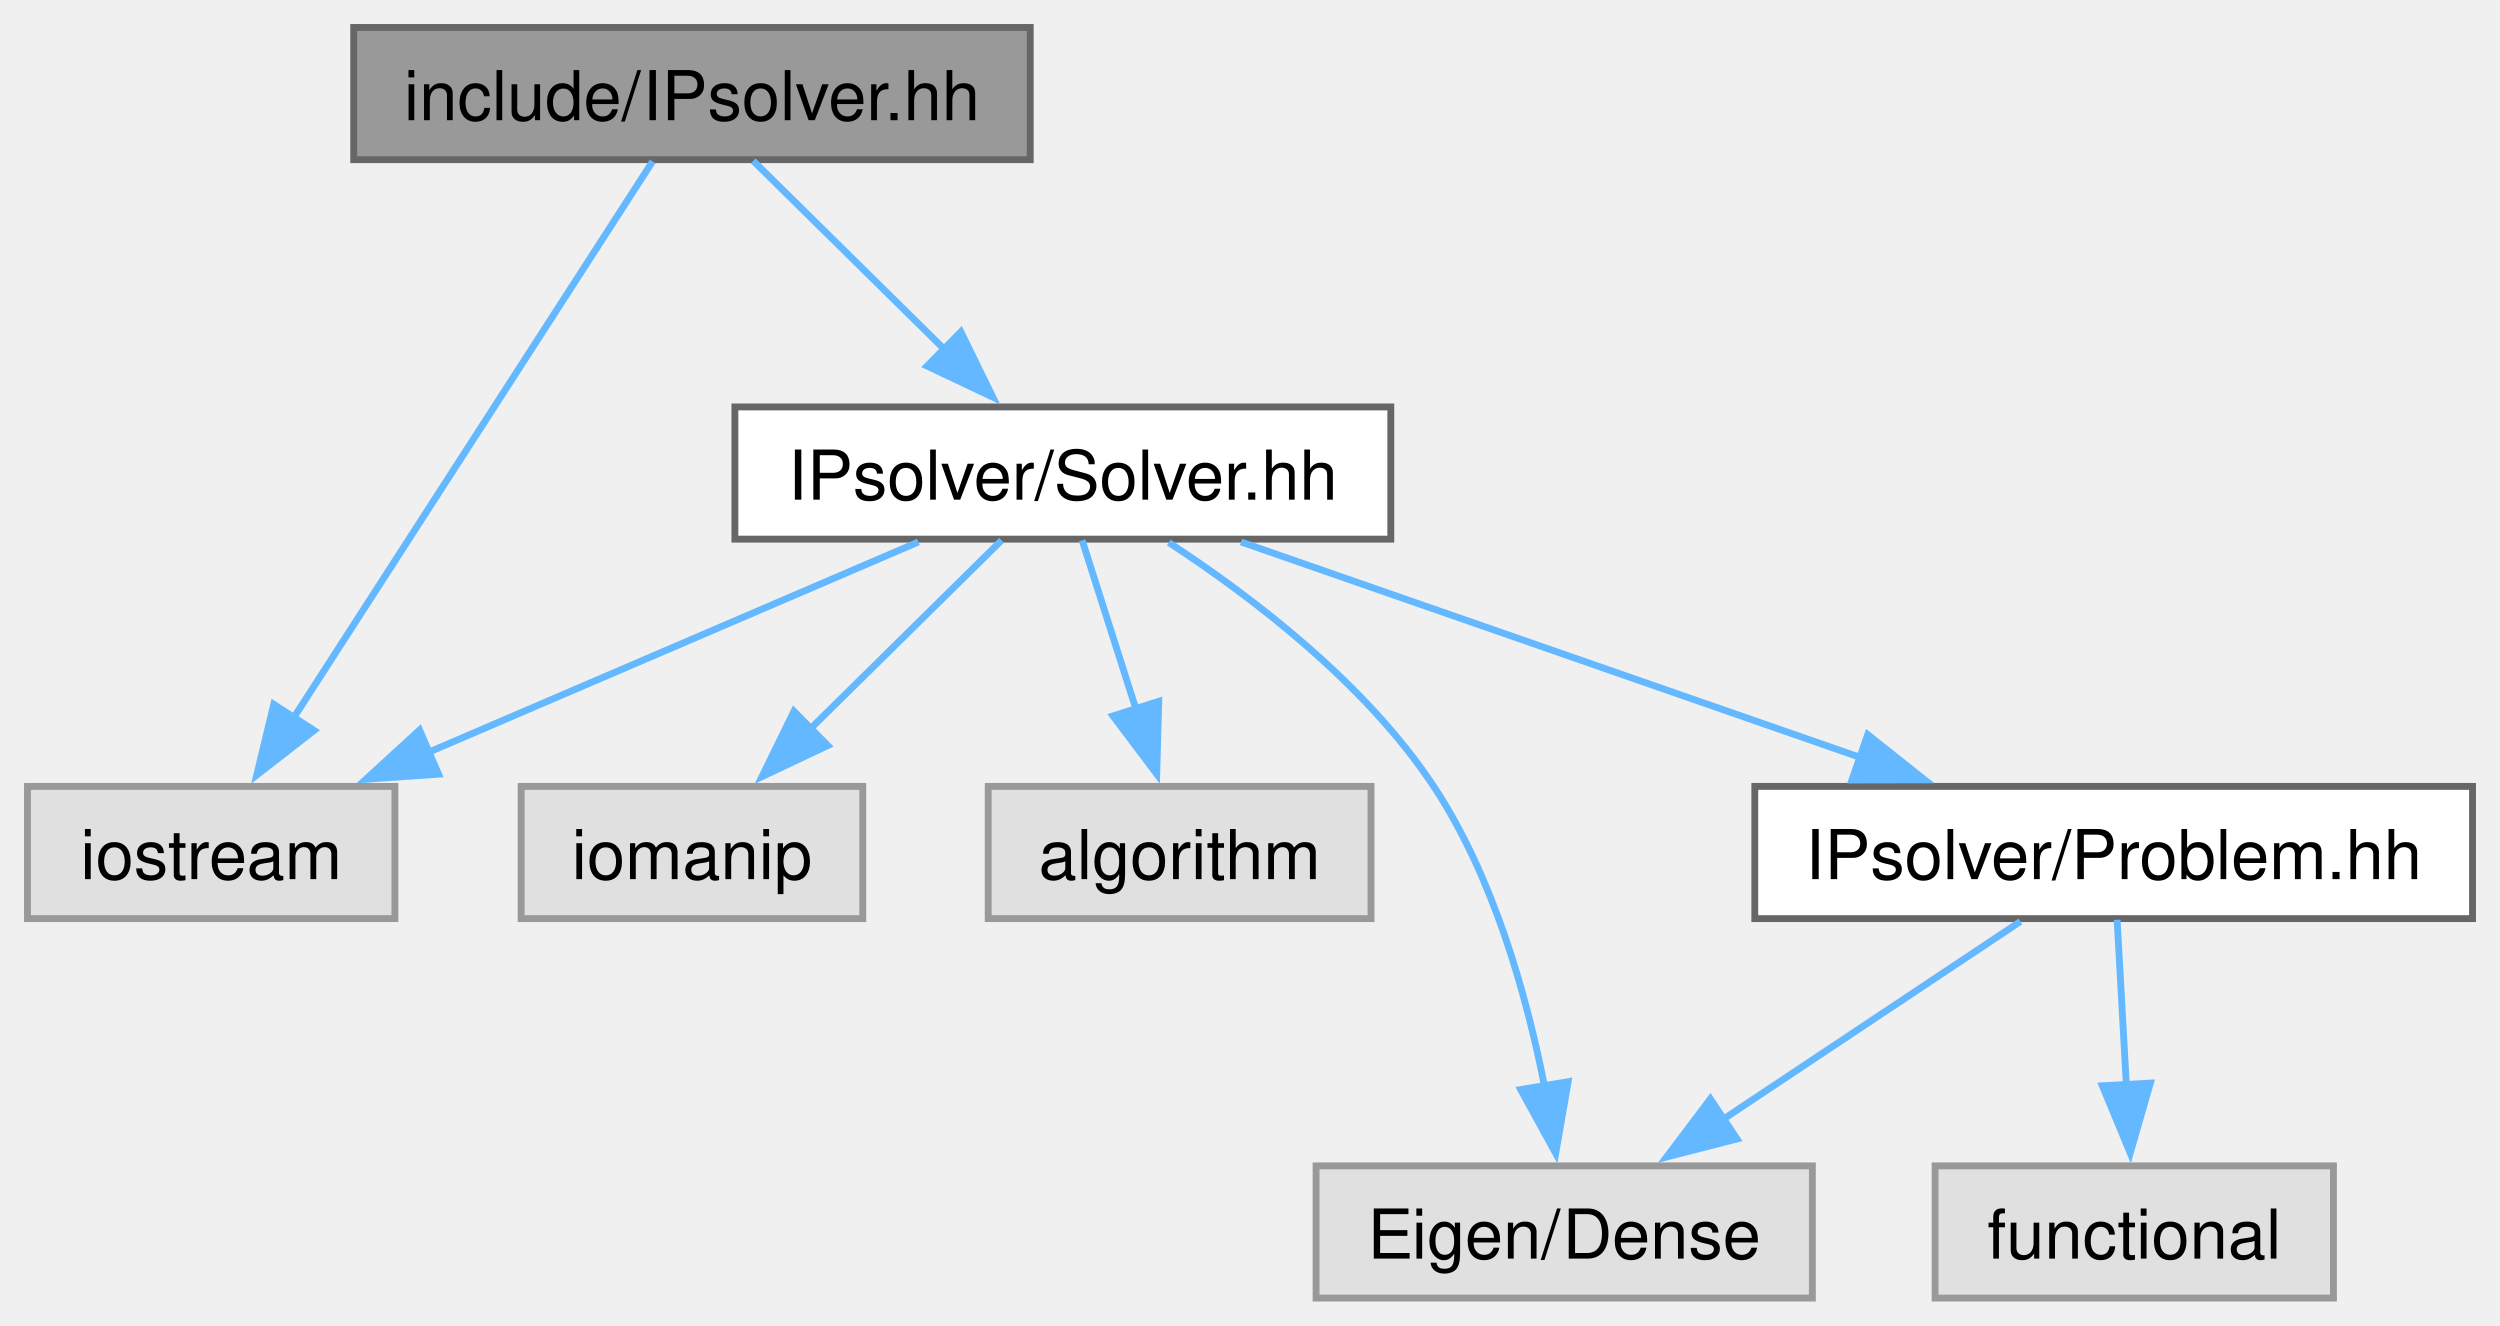
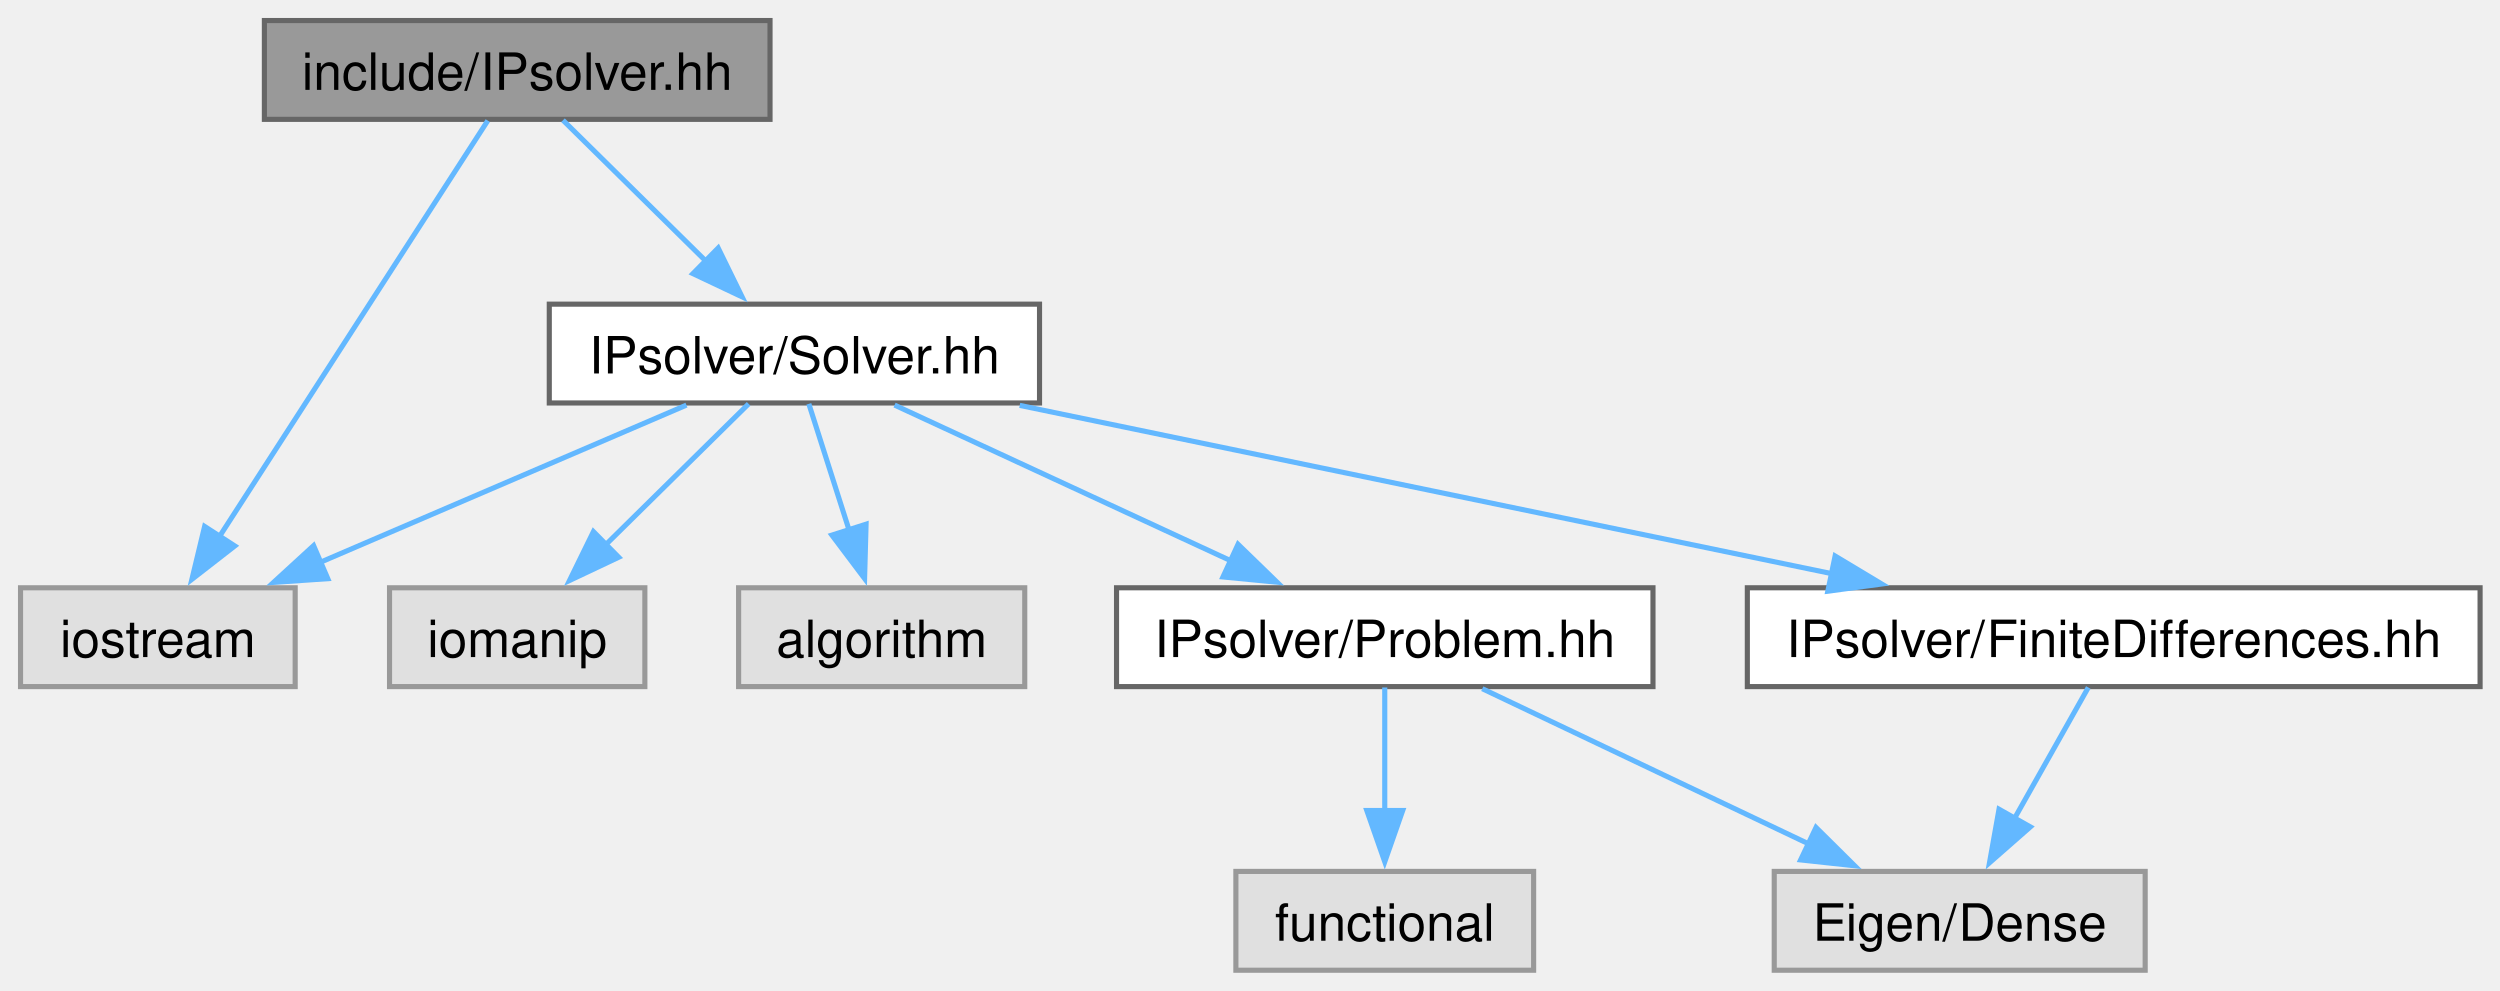
- <svg xmlns="http://www.w3.org/2000/svg" xmlns:xlink="http://www.w3.org/1999/xlink" width="364pt" height="193pt" viewBox="0.00 0.00 364.00 193.00">
+ <svg xmlns="http://www.w3.org/2000/svg" xmlns:xlink="http://www.w3.org/1999/xlink" width="487pt" height="193pt" viewBox="0.00 0.00 487.00 193.00">
  <g id="graph0" class="graph" transform="scale(1 1) rotate(0) translate(4 189)">
    <g id="Node000001" class="node">
      <g id="a_Node000001">
        <a xlink:title=" ">
          <polygon fill="#999999" stroke="#666666" points="146,-185 47.5,-185 47.5,-165.75 146,-165.75 146,-185" />
          <text xml:space="preserve" text-anchor="middle" x="96.75" y="-171.5" font-family="Helvetica,sans-Serif" font-size="10.00">include/IPsolver.hh</text>
        </a>
      </g>
    </g>
    <g id="Node000002" class="node">
      <g id="a_Node000002">
        <a xlink:title=" ">
          <polygon fill="#e0e0e0" stroke="#999999" points="53.5,-74.5 0,-74.5 0,-55.25 53.5,-55.25 53.5,-74.5" />
          <text xml:space="preserve" text-anchor="middle" x="26.75" y="-61" font-family="Helvetica,sans-Serif" font-size="10.00">iostream</text>
        </a>
      </g>
    </g>
    <g id="edge1_Node000001_Node000002" class="edge">
      <g id="a_edge1_Node000001_Node000002">
        <a xlink:title=" ">
          <path fill="none" stroke="#63b8ff" d="M91.02,-165.5C79.64,-147.85 53.96,-108.05 38.73,-84.45" />
          <polygon fill="#63b8ff" stroke="#63b8ff" points="41.74,-82.65 33.38,-76.15 35.86,-86.45 41.74,-82.65" />
        </a>
      </g>
    </g>
    <g id="Node000003" class="node">
      <g id="a_Node000003">
        <a xlink:href="_solver_8hh.html" target="_top" xlink:title=" ">
          <polygon fill="white" stroke="#666666" points="198.5,-129.75 103,-129.75 103,-110.5 198.5,-110.5 198.5,-129.75" />
          <text xml:space="preserve" text-anchor="middle" x="150.75" y="-116.25" font-family="Helvetica,sans-Serif" font-size="10.00">IPsolver/Solver.hh</text>
        </a>
      </g>
    </g>
    <g id="edge2_Node000001_Node000003" class="edge">
      <g id="a_edge2_Node000001_Node000003">
        <a xlink:title=" ">
          <path fill="none" stroke="#63b8ff" d="M105.67,-165.58C113.2,-158.15 124.22,-147.29 133.48,-138.16" />
          <polygon fill="#63b8ff" stroke="#63b8ff" points="135.9,-140.69 140.56,-131.17 130.98,-135.7 135.9,-140.69" />
        </a>
      </g>
    </g>
    <g id="edge3_Node000003_Node000002" class="edge">
      <g id="a_edge3_Node000003_Node000002">
        <a xlink:title=" ">
          <path fill="none" stroke="#63b8ff" d="M129.72,-110.09C110.12,-101.68 80.64,-89.02 58.24,-79.4" />
          <polygon fill="#63b8ff" stroke="#63b8ff" points="59.85,-76.28 49.28,-75.55 57.09,-82.71 59.85,-76.28" />
        </a>
      </g>
    </g>
    <g id="Node000004" class="node">
      <g id="a_Node000004">
        <a xlink:title=" ">
          <polygon fill="#e0e0e0" stroke="#999999" points="121.62,-74.5 71.88,-74.5 71.88,-55.25 121.62,-55.25 121.62,-74.5" />
          <text xml:space="preserve" text-anchor="middle" x="96.75" y="-61" font-family="Helvetica,sans-Serif" font-size="10.00">iomanip</text>
        </a>
      </g>
    </g>
    <g id="edge4_Node000003_Node000004" class="edge">
      <g id="a_edge4_Node000003_Node000004">
        <a xlink:title=" ">
          <path fill="none" stroke="#63b8ff" d="M141.83,-110.33C134.3,-102.9 123.28,-92.04 114.02,-82.91" />
          <polygon fill="#63b8ff" stroke="#63b8ff" points="116.52,-80.45 106.94,-75.92 111.6,-85.44 116.52,-80.45" />
        </a>
      </g>
    </g>
    <g id="Node000005" class="node">
      <g id="a_Node000005">
        <a xlink:title=" ">
          <polygon fill="#e0e0e0" stroke="#999999" points="195.62,-74.5 139.88,-74.5 139.88,-55.25 195.62,-55.25 195.62,-74.5" />
          <text xml:space="preserve" text-anchor="middle" x="167.75" y="-61" font-family="Helvetica,sans-Serif" font-size="10.00">algorithm</text>
        </a>
      </g>
    </g>
    <g id="edge5_Node000003_Node000005" class="edge">
      <g id="a_edge5_Node000003_Node000005">
        <a xlink:title=" ">
          <path fill="none" stroke="#63b8ff" d="M153.56,-110.33C155.69,-103.67 158.69,-94.24 161.39,-85.78" />
          <polygon fill="#63b8ff" stroke="#63b8ff" points="164.71,-86.89 164.42,-76.3 158.05,-84.76 164.71,-86.89" />
        </a>
      </g>
    </g>
    <g id="Node000006" class="node">
      <g id="a_Node000006">
-         <a xlink:title=" ">
-           <polygon fill="#e0e0e0" stroke="#999999" points="259.88,-19.25 187.62,-19.25 187.62,0 259.88,0 259.88,-19.25" />
-           <text xml:space="preserve" text-anchor="middle" x="223.75" y="-5.75" font-family="Helvetica,sans-Serif" font-size="10.00">Eigen/Dense</text>
+         <a xlink:href="_problem_8hh.html" target="_top" xlink:title=" ">
+           <polygon fill="white" stroke="#666666" points="318,-74.5 213.5,-74.5 213.5,-55.25 318,-55.25 318,-74.5" />
+           <text xml:space="preserve" text-anchor="middle" x="265.75" y="-61" font-family="Helvetica,sans-Serif" font-size="10.00">IPsolver/Problem.hh</text>
        </a>
      </g>
    </g>
    <g id="edge6_Node000003_Node000006" class="edge">
      <g id="a_edge6_Node000003_Node000006">
        <a xlink:title=" ">
-           <path fill="none" stroke="#63b8ff" d="M166.17,-110.01C178.32,-102.08 194.82,-89.51 204.75,-74.5 213.46,-61.34 218.28,-44.07 220.89,-30.8" />
-           <polygon fill="#63b8ff" stroke="#63b8ff" points="224.32,-31.51 222.51,-21.07 217.41,-30.36 224.32,-31.51" />
+           <path fill="none" stroke="#63b8ff" d="M170.26,-110.09C188.27,-101.75 215.27,-89.25 235.98,-79.66" />
+           <polygon fill="#63b8ff" stroke="#63b8ff" points="237.17,-82.97 244.77,-75.59 234.23,-76.61 237.17,-82.97" />
+         </a>
+       </g>
+     </g>
+     <g id="Node000009" class="node">
+       <g id="a_Node000009">
+         <a xlink:href="_finite_differences_8hh.html" target="_top" xlink:title=" ">
+           <polygon fill="white" stroke="#666666" points="479.12,-74.5 336.38,-74.5 336.38,-55.25 479.12,-55.25 479.12,-74.5" />
+           <text xml:space="preserve" text-anchor="middle" x="407.75" y="-61" font-family="Helvetica,sans-Serif" font-size="10.00">IPsolver/FiniteDifferences.hh</text>
+         </a>
+       </g>
+     </g>
+     <g id="edge9_Node000003_Node000009" class="edge">
+       <g id="a_edge9_Node000003_Node000009">
+         <a xlink:title=" ">
+           <path fill="none" stroke="#63b8ff" d="M194.64,-110.03C238.34,-100.98 305.56,-87.05 352.79,-77.26" />
+           <polygon fill="#63b8ff" stroke="#63b8ff" points="353.48,-80.69 362.56,-75.24 352.06,-73.84 353.48,-80.69" />
        </a>
      </g>
    </g>
    <g id="Node000007" class="node">
      <g id="a_Node000007">
-         <a xlink:href="_problem_8hh.html" target="_top" xlink:title=" ">
-           <polygon fill="white" stroke="#666666" points="356,-74.5 251.5,-74.5 251.5,-55.25 356,-55.25 356,-74.5" />
-           <text xml:space="preserve" text-anchor="middle" x="303.75" y="-61" font-family="Helvetica,sans-Serif" font-size="10.00">IPsolver/Problem.hh</text>
+         <a xlink:title=" ">
+           <polygon fill="#e0e0e0" stroke="#999999" points="294.75,-19.25 236.75,-19.25 236.75,0 294.75,0 294.75,-19.25" />
+           <text xml:space="preserve" text-anchor="middle" x="265.75" y="-5.75" font-family="Helvetica,sans-Serif" font-size="10.00">functional</text>
        </a>
      </g>
    </g>
-     <g id="edge7_Node000003_Node000007" class="edge">
-       <g id="a_edge7_Node000003_Node000007">
+     <g id="edge7_Node000006_Node000007" class="edge">
+       <g id="a_edge7_Node000006_Node000007">
        <a xlink:title=" ">
-           <path fill="none" stroke="#63b8ff" d="M176.7,-110.09C201.54,-101.45 239.25,-88.32 267.13,-78.62" />
-           <polygon fill="#63b8ff" stroke="#63b8ff" points="267.94,-82.04 276.24,-75.45 265.64,-75.43 267.94,-82.04" />
-         </a>
-       </g>
-     </g>
-     <g id="edge8_Node000007_Node000006" class="edge">
-       <g id="a_edge8_Node000007_Node000006">
-         <a xlink:title=" ">
-           <path fill="none" stroke="#63b8ff" d="M290.18,-54.84C278.34,-46.96 260.91,-35.36 246.88,-26.02" />
-           <polygon fill="#63b8ff" stroke="#63b8ff" points="248.91,-23.17 238.65,-20.54 245.03,-29 248.91,-23.17" />
+           <path fill="none" stroke="#63b8ff" d="M265.75,-55.08C265.75,-48.57 265.75,-39.42 265.75,-31.12" />
+           <polygon fill="#63b8ff" stroke="#63b8ff" points="269.25,-31.12 265.75,-21.12 262.25,-31.12 269.25,-31.12" />
        </a>
      </g>
    </g>
    <g id="Node000008" class="node">
      <g id="a_Node000008">
        <a xlink:title=" ">
-           <polygon fill="#e0e0e0" stroke="#999999" points="335.75,-19.25 277.75,-19.25 277.75,0 335.75,0 335.75,-19.25" />
-           <text xml:space="preserve" text-anchor="middle" x="306.75" y="-5.75" font-family="Helvetica,sans-Serif" font-size="10.00">functional</text>
+           <polygon fill="#e0e0e0" stroke="#999999" points="413.88,-19.25 341.62,-19.25 341.62,0 413.88,0 413.88,-19.25" />
+           <text xml:space="preserve" text-anchor="middle" x="377.75" y="-5.75" font-family="Helvetica,sans-Serif" font-size="10.00">Eigen/Dense</text>
        </a>
      </g>
    </g>
-     <g id="edge9_Node000007_Node000008" class="edge">
-       <g id="a_edge9_Node000007_Node000008">
+     <g id="edge8_Node000006_Node000008" class="edge">
+       <g id="a_edge8_Node000006_Node000008">
        <a xlink:title=" ">
-           <path fill="none" stroke="#63b8ff" d="M304.25,-55.08C304.62,-48.49 305.14,-39.21 305.61,-30.82" />
-           <polygon fill="#63b8ff" stroke="#63b8ff" points="309.09,-31.3 306.16,-21.12 302.1,-30.91 309.09,-31.3" />
+           <path fill="none" stroke="#63b8ff" d="M284.75,-54.84C302.21,-46.54 328.35,-34.11 348.47,-24.54" />
+           <polygon fill="#63b8ff" stroke="#63b8ff" points="349.76,-27.81 357.29,-20.35 346.76,-21.49 349.76,-27.81" />
+         </a>
+       </g>
+     </g>
+     <g id="edge10_Node000009_Node000008" class="edge">
+       <g id="a_edge10_Node000009_Node000008">
+         <a xlink:title=" ">
+           <path fill="none" stroke="#63b8ff" d="M402.8,-55.08C398.87,-48.11 393.24,-38.12 388.31,-29.37" />
+           <polygon fill="#63b8ff" stroke="#63b8ff" points="391.51,-27.92 383.55,-20.93 385.41,-31.36 391.51,-27.92" />
        </a>
      </g>
    </g>
  </g>
</svg>
